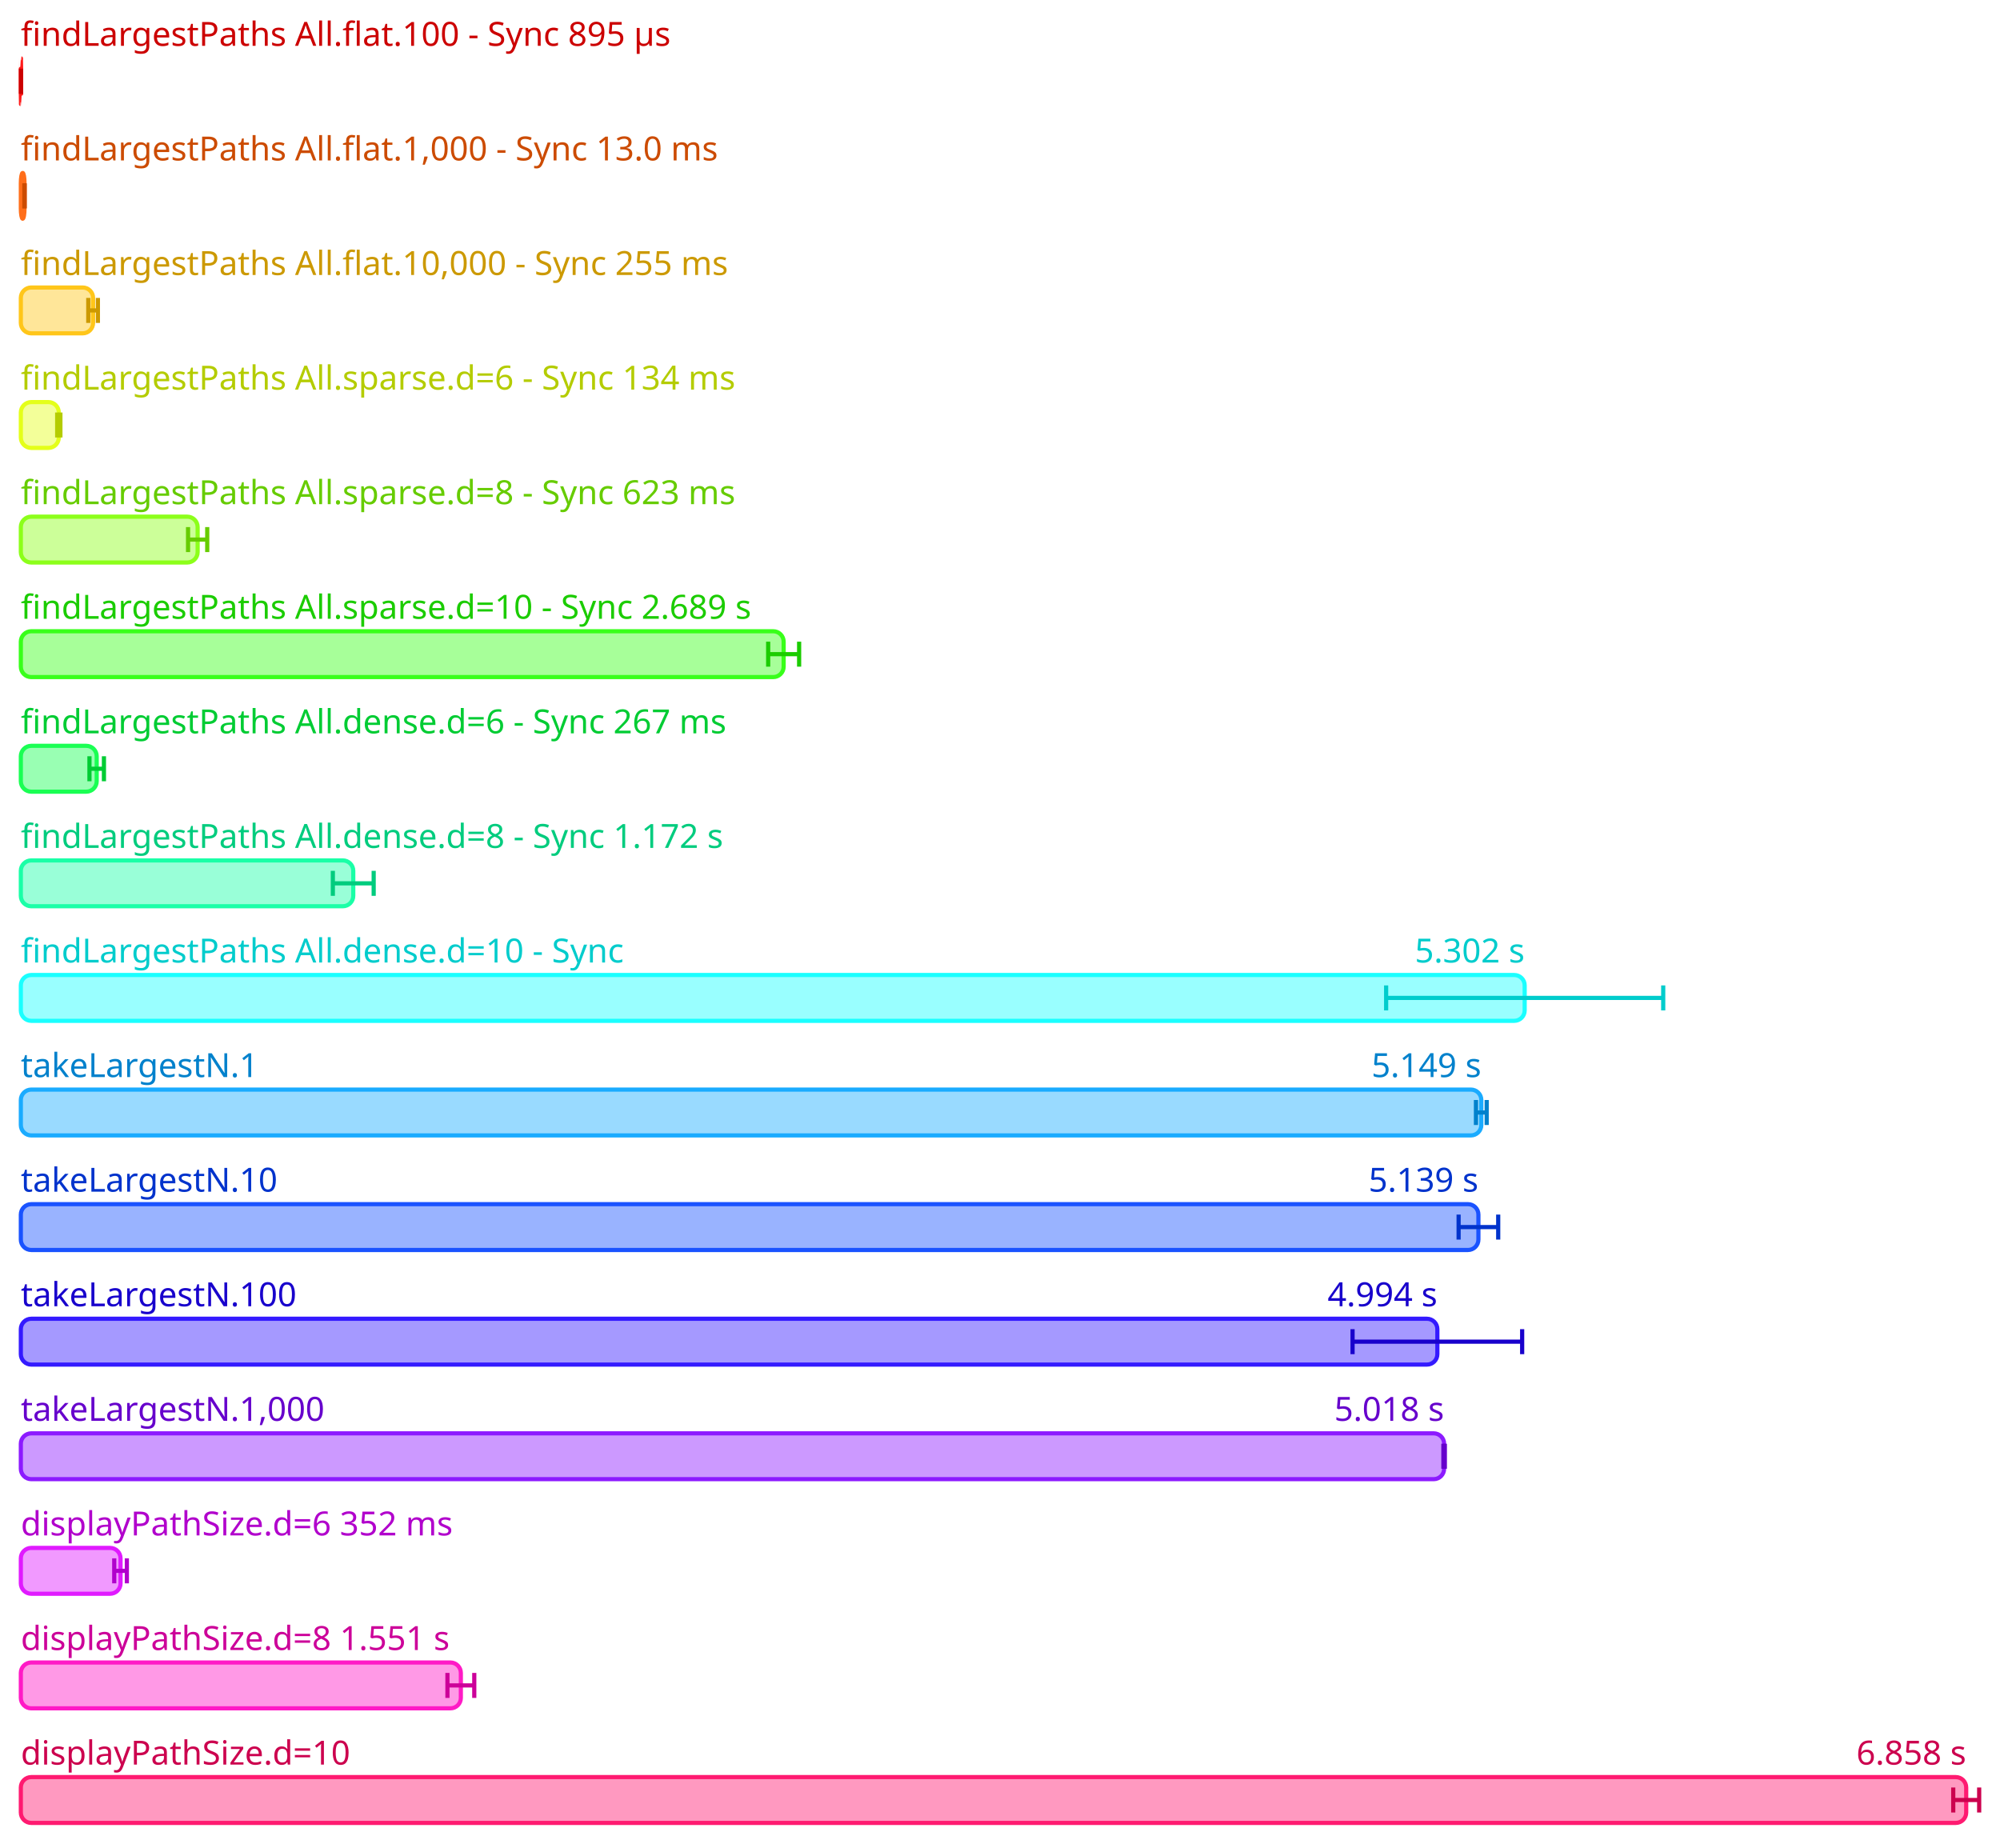
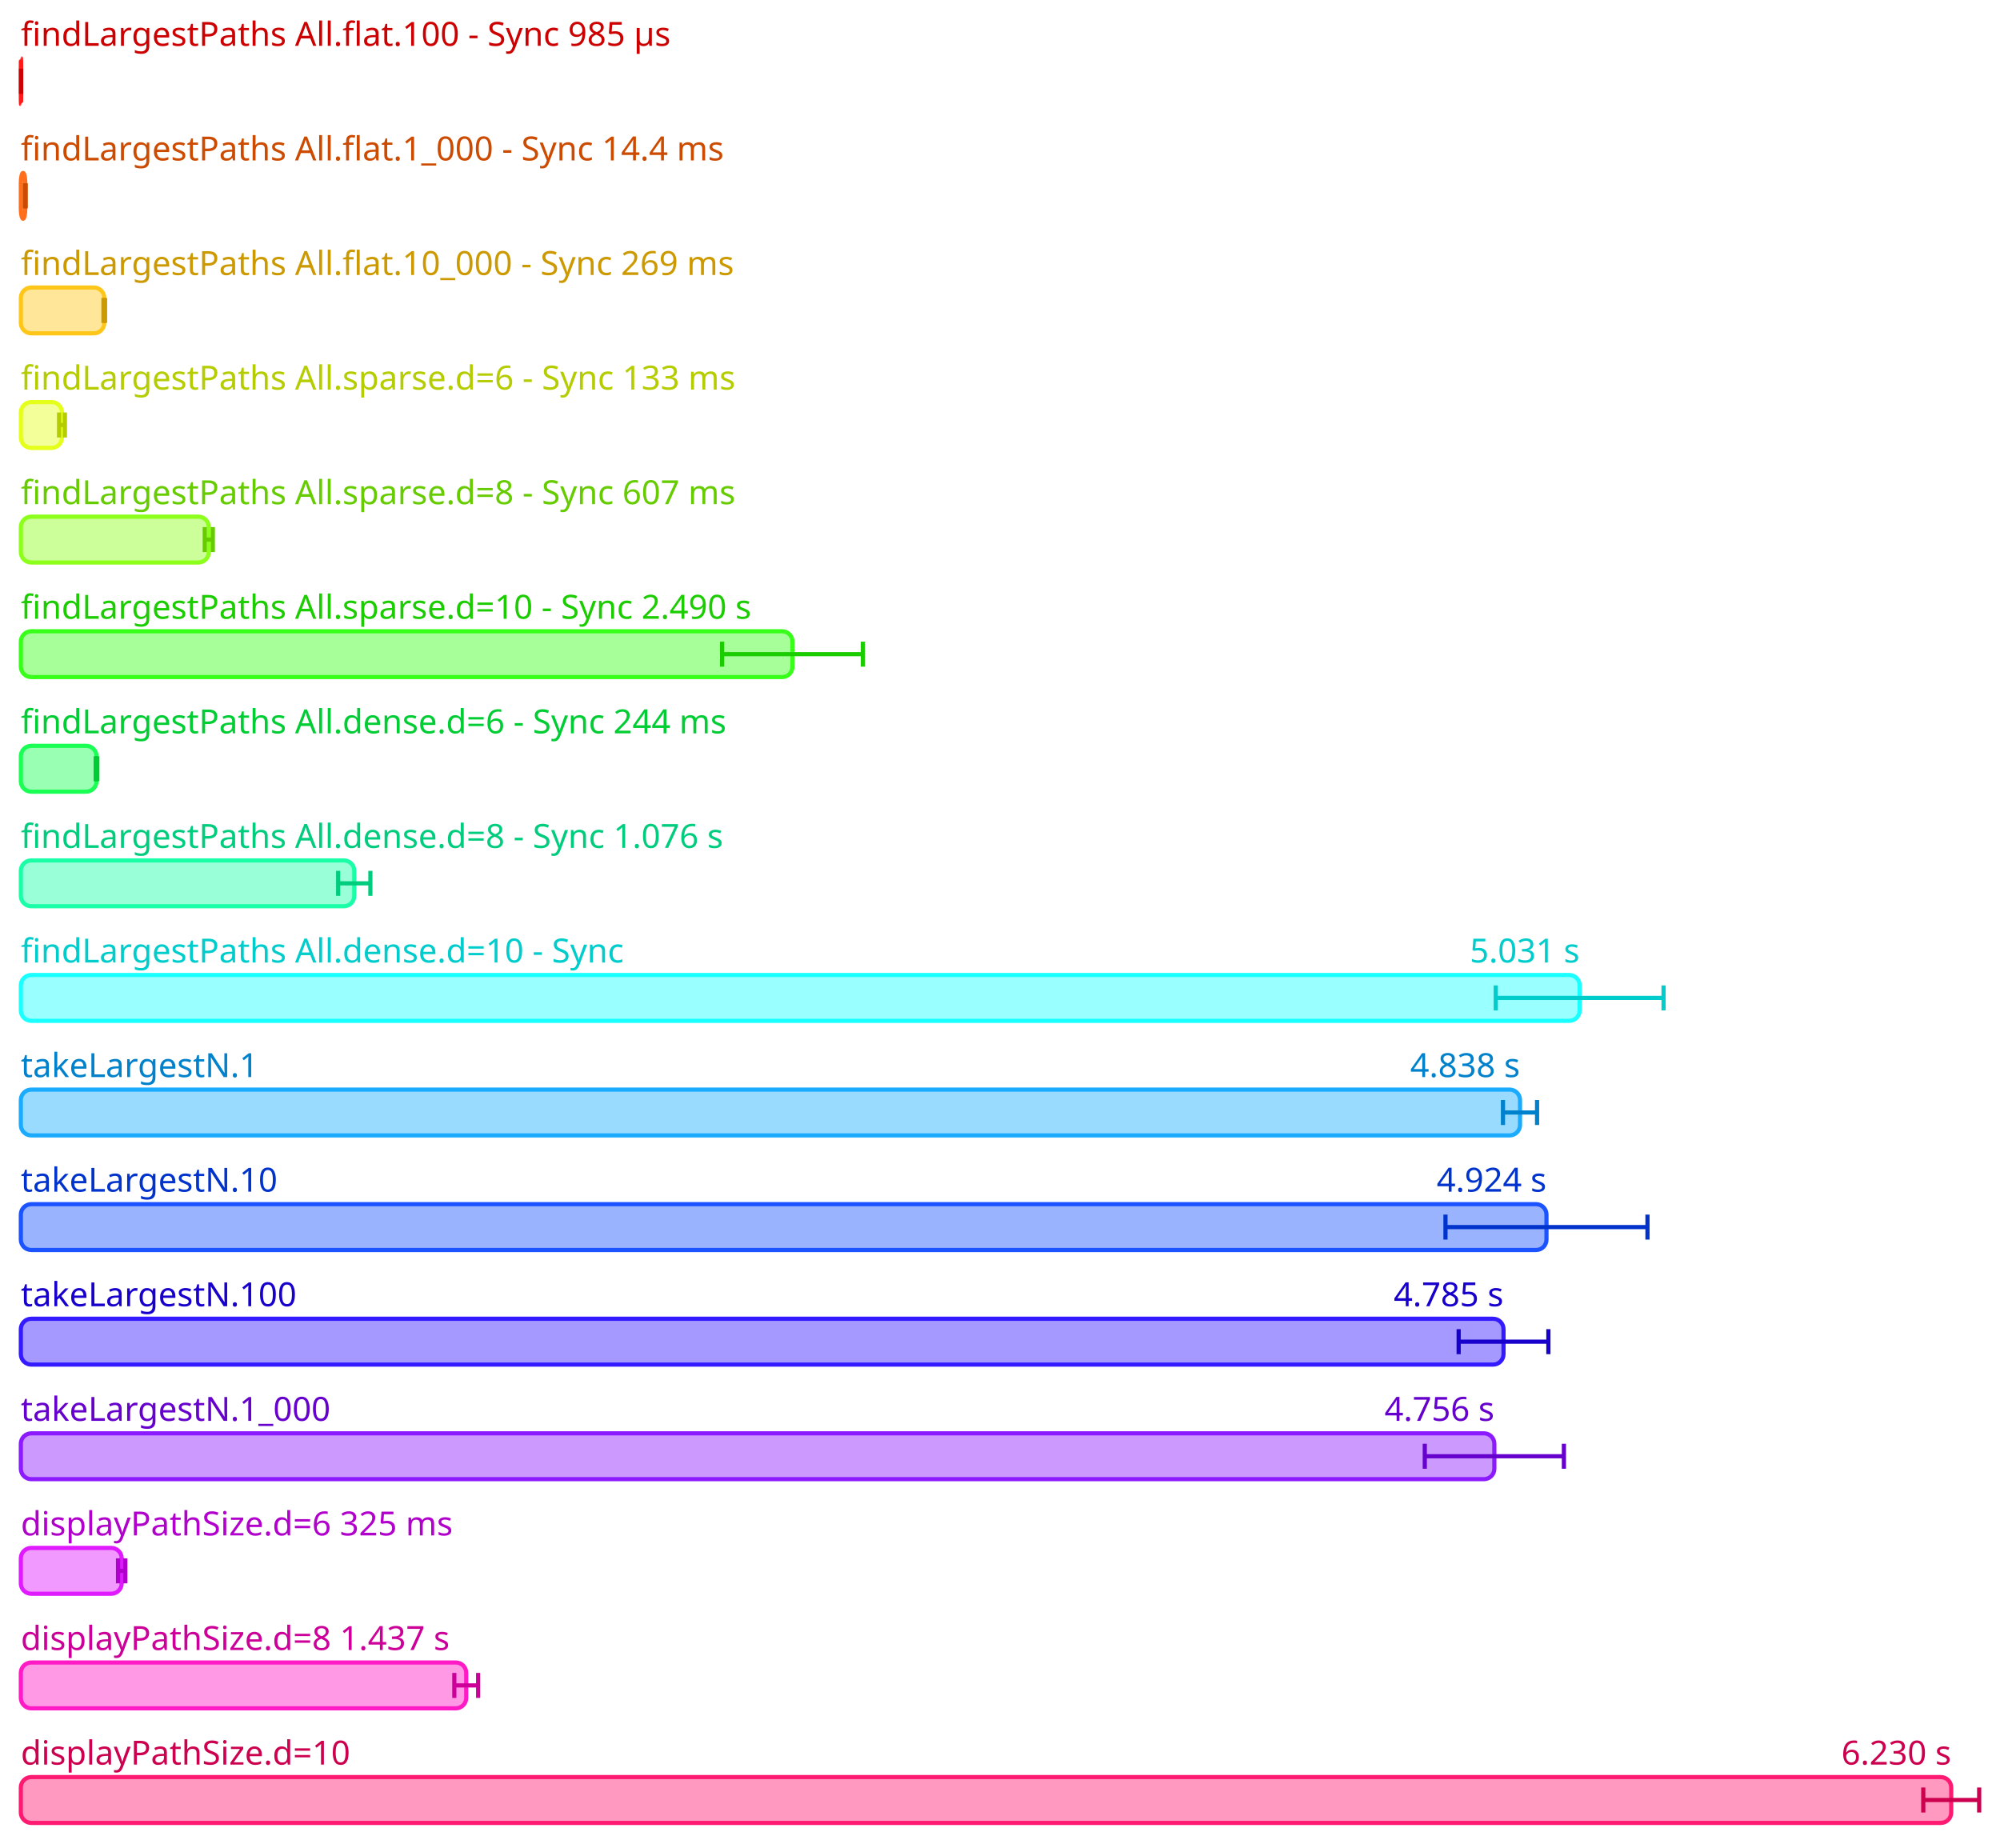
<svg xmlns="http://www.w3.org/2000/svg" height="887" width="960.0" font-size="16" font-family="sans-serif" stroke-width="2">
  <g transform="translate(10.0 0)">
-     <text fill="hsl(0, 100%, 40%)" y="22">findLargestPaths All.flat.100 - Sync 895  μs</text>
+     <text fill="hsl(0, 100%, 40%)" y="22">findLargestPaths All.flat.100 - Sync 985  μs</text>
    <g>
-       <rect y="28" rx="5" height="22" width="0.122" fill="hsl(0, 100%, 80%)" stroke="hsl(0, 100%, 55%)" />
+       <rect y="28" rx="5" height="22" width="0.146" fill="hsl(0, 100%, 80%)" stroke="hsl(0, 100%, 55%)" />
      <g stroke="hsl(0, 100%, 40%)">
-         <line x1="0.11" x2="0.134" y1="39" y2="39" />
-         <line x1="0.11" x2="0.11" y1="33" y2="45" />
-         <line x1="0.134" x2="0.134" y1="33" y2="45" />
+         <line x1="0.137" x2="0.156" y1="39" y2="39" />
+         <line x1="0.137" x2="0.137" y1="33" y2="45" />
+         <line x1="0.156" x2="0.156" y1="33" y2="45" />
      </g>
    </g>
-     <text fill="hsl(22, 100%, 40%)" y="77">findLargestPaths All.flat.1,000 - Sync 13.0 ms</text>
+     <text fill="hsl(22, 100%, 40%)" y="77">findLargestPaths All.flat.1_000 - Sync 14.4 ms</text>
    <g>
-       <rect y="83" rx="5" height="22" width="1.769" fill="hsl(22, 100%, 80%)" stroke="hsl(22, 100%, 55%)" />
+       <rect y="83" rx="5" height="22" width="2.144" fill="hsl(22, 100%, 80%)" stroke="hsl(22, 100%, 55%)" />
      <g stroke="hsl(22, 100%, 40%)">
-         <line x1="1.687" x2="1.852" y1="94" y2="94" />
-         <line x1="1.687" x2="1.687" y1="88" y2="100" />
-         <line x1="1.852" x2="1.852" y1="88" y2="100" />
+         <line x1="1.951" x2="2.338" y1="94" y2="94" />
+         <line x1="1.951" x2="1.951" y1="88" y2="100" />
+         <line x1="2.338" x2="2.338" y1="88" y2="100" />
      </g>
    </g>
-     <text fill="hsl(45, 100%, 40%)" y="132">findLargestPaths All.flat.10,000 - Sync 255  ms</text>
+     <text fill="hsl(45, 100%, 40%)" y="132">findLargestPaths All.flat.10_000 - Sync 269  ms</text>
    <g>
-       <rect y="138" rx="5" height="22" width="34.68" fill="hsl(45, 100%, 80%)" stroke="hsl(45, 100%, 55%)" />
+       <rect y="138" rx="5" height="22" width="40.044" fill="hsl(45, 100%, 80%)" stroke="hsl(45, 100%, 55%)" />
      <g stroke="hsl(45, 100%, 40%)">
-         <line x1="32.369" x2="36.992" y1="149" y2="149" />
-         <line x1="32.369" x2="32.369" y1="143" y2="155" />
-         <line x1="36.992" x2="36.992" y1="143" y2="155" />
+         <line x1="39.666" x2="40.423" y1="149" y2="149" />
+         <line x1="39.666" x2="39.666" y1="143" y2="155" />
+         <line x1="40.423" x2="40.423" y1="143" y2="155" />
      </g>
    </g>
-     <text fill="hsl(67, 100%, 40%)" y="187">findLargestPaths All.sparse.d=6 - Sync 134  ms</text>
+     <text fill="hsl(67, 100%, 40%)" y="187">findLargestPaths All.sparse.d=6 - Sync 133  ms</text>
    <g>
-       <rect y="193" rx="5" height="22" width="18.219" fill="hsl(67, 100%, 80%)" stroke="hsl(67, 100%, 55%)" />
+       <rect y="193" rx="5" height="22" width="19.748" fill="hsl(67, 100%, 80%)" stroke="hsl(67, 100%, 55%)" />
      <g stroke="hsl(67, 100%, 40%)">
-         <line x1="17.444" x2="18.994" y1="204" y2="204" />
-         <line x1="17.444" x2="17.444" y1="198" y2="210" />
-         <line x1="18.994" x2="18.994" y1="198" y2="210" />
+         <line x1="18.351" x2="21.145" y1="204" y2="204" />
+         <line x1="18.351" x2="18.351" y1="198" y2="210" />
+         <line x1="21.145" x2="21.145" y1="198" y2="210" />
      </g>
    </g>
-     <text fill="hsl(90, 100%, 40%)" y="242">findLargestPaths All.sparse.d=8 - Sync 623  ms</text>
+     <text fill="hsl(90, 100%, 40%)" y="242">findLargestPaths All.sparse.d=8 - Sync 607  ms</text>
    <g>
-       <rect y="248" rx="5" height="22" width="84.867" fill="hsl(90, 100%, 80%)" stroke="hsl(90, 100%, 55%)" />
+       <rect y="248" rx="5" height="22" width="90.212" fill="hsl(90, 100%, 80%)" stroke="hsl(90, 100%, 55%)" />
      <g stroke="hsl(90, 100%, 40%)">
-         <line x1="80.265" x2="89.47" y1="259" y2="259" />
-         <line x1="80.265" x2="80.265" y1="253" y2="265" />
-         <line x1="89.47" x2="89.47" y1="253" y2="265" />
+         <line x1="88.275" x2="92.149" y1="259" y2="259" />
+         <line x1="88.275" x2="88.275" y1="253" y2="265" />
+         <line x1="92.149" x2="92.149" y1="253" y2="265" />
      </g>
    </g>
-     <text fill="hsl(112, 100%, 40%)" y="297">findLargestPaths All.sparse.d=10 - Sync 2.689 s</text>
+     <text fill="hsl(112, 100%, 40%)" y="297">findLargestPaths All.sparse.d=10 - Sync 2.490 s</text>
    <g>
-       <rect y="303" rx="5" height="22" width="366.149" fill="hsl(112, 100%, 80%)" stroke="hsl(112, 100%, 55%)" />
+       <rect y="303" rx="5" height="22" width="370.394" fill="hsl(112, 100%, 80%)" stroke="hsl(112, 100%, 55%)" />
      <g stroke="hsl(112, 100%, 40%)">
-         <line x1="358.719" x2="373.579" y1="314" y2="314" />
-         <line x1="358.719" x2="358.719" y1="308" y2="320" />
-         <line x1="373.579" x2="373.579" y1="308" y2="320" />
+         <line x1="336.606" x2="404.182" y1="314" y2="314" />
+         <line x1="336.606" x2="336.606" y1="308" y2="320" />
+         <line x1="404.182" x2="404.182" y1="308" y2="320" />
      </g>
    </g>
-     <text fill="hsl(135, 100%, 40%)" y="352">findLargestPaths All.dense.d=6 - Sync 267  ms</text>
+     <text fill="hsl(135, 100%, 40%)" y="352">findLargestPaths All.dense.d=6 - Sync 244  ms</text>
    <g>
-       <rect y="358" rx="5" height="22" width="36.414" fill="hsl(135, 100%, 80%)" stroke="hsl(135, 100%, 55%)" />
+       <rect y="358" rx="5" height="22" width="36.324" fill="hsl(135, 100%, 80%)" stroke="hsl(135, 100%, 55%)" />
      <g stroke="hsl(135, 100%, 40%)">
-         <line x1="32.94" x2="39.889" y1="369" y2="369" />
-         <line x1="32.94" x2="32.94" y1="363" y2="375" />
-         <line x1="39.889" x2="39.889" y1="363" y2="375" />
+         <line x1="35.925" x2="36.722" y1="369" y2="369" />
+         <line x1="35.925" x2="35.925" y1="363" y2="375" />
+         <line x1="36.722" x2="36.722" y1="363" y2="375" />
      </g>
    </g>
-     <text fill="hsl(157, 100%, 40%)" y="407">findLargestPaths All.dense.d=8 - Sync 1.172 s</text>
+     <text fill="hsl(157, 100%, 40%)" y="407">findLargestPaths All.dense.d=8 - Sync 1.076 s</text>
    <g>
-       <rect y="413" rx="5" height="22" width="159.565" fill="hsl(157, 100%, 80%)" stroke="hsl(157, 100%, 55%)" />
+       <rect y="413" rx="5" height="22" width="160.048" fill="hsl(157, 100%, 80%)" stroke="hsl(157, 100%, 55%)" />
      <g stroke="hsl(157, 100%, 40%)">
-         <line x1="149.766" x2="169.365" y1="424" y2="424" />
-         <line x1="149.766" x2="149.766" y1="418" y2="430" />
-         <line x1="169.365" x2="169.365" y1="418" y2="430" />
+         <line x1="152.315" x2="167.78" y1="424" y2="424" />
+         <line x1="152.315" x2="152.315" y1="418" y2="430" />
+         <line x1="167.78" x2="167.78" y1="418" y2="430" />
      </g>
    </g>
    <g fill="hsl(180, 100%, 40%)">
      <text y="462">findLargestPaths All.dense.d=10 - Sync</text>
-       <text y="462" x="721.845" text-anchor="end">5.302 s</text>
+       <text y="462" x="748.235" text-anchor="end">5.031 s</text>
    </g>
    <g>
-       <rect y="468" rx="5" height="22" width="721.845" fill="hsl(180, 100%, 80%)" stroke="hsl(180, 100%, 55%)" />
+       <rect y="468" rx="5" height="22" width="748.235" fill="hsl(180, 100%, 80%)" stroke="hsl(180, 100%, 55%)" />
      <g stroke="hsl(180, 100%, 40%)">
-         <line x1="655.345" x2="788.344" y1="479" y2="479" />
-         <line x1="655.345" x2="655.345" y1="473" y2="485" />
-         <line x1="788.344" x2="788.344" y1="473" y2="485" />
+         <line x1="707.962" x2="788.508" y1="479" y2="479" />
+         <line x1="707.962" x2="707.962" y1="473" y2="485" />
+         <line x1="788.508" x2="788.508" y1="473" y2="485" />
      </g>
    </g>
    <g fill="hsl(202, 100%, 40%)">
      <text y="517">takeLargestN.1</text>
-       <text y="517" x="701.03" text-anchor="end">5.149 s</text>
+       <text y="517" x="719.606" text-anchor="end">4.838 s</text>
    </g>
    <g>
-       <rect y="523" rx="5" height="22" width="701.03" fill="hsl(202, 100%, 80%)" stroke="hsl(202, 100%, 55%)" />
+       <rect y="523" rx="5" height="22" width="719.606" fill="hsl(202, 100%, 80%)" stroke="hsl(202, 100%, 55%)" />
      <g stroke="hsl(202, 100%, 40%)">
-         <line x1="698.454" x2="703.606" y1="534" y2="534" />
-         <line x1="698.454" x2="698.454" y1="528" y2="540" />
-         <line x1="703.606" x2="703.606" y1="528" y2="540" />
+         <line x1="711.423" x2="727.788" y1="534" y2="534" />
+         <line x1="711.423" x2="711.423" y1="528" y2="540" />
+         <line x1="727.788" x2="727.788" y1="528" y2="540" />
      </g>
    </g>
    <g fill="hsl(225, 100%, 40%)">
      <text y="572">takeLargestN.10</text>
-       <text y="572" x="699.636" text-anchor="end">5.139 s</text>
+       <text y="572" x="732.31" text-anchor="end">4.924 s</text>
    </g>
    <g>
-       <rect y="578" rx="5" height="22" width="699.636" fill="hsl(225, 100%, 80%)" stroke="hsl(225, 100%, 55%)" />
+       <rect y="578" rx="5" height="22" width="732.31" fill="hsl(225, 100%, 80%)" stroke="hsl(225, 100%, 55%)" />
      <g stroke="hsl(225, 100%, 40%)">
-         <line x1="690.131" x2="709.14" y1="589" y2="589" />
-         <line x1="690.131" x2="690.131" y1="583" y2="595" />
-         <line x1="709.14" x2="709.14" y1="583" y2="595" />
+         <line x1="683.833" x2="780.787" y1="589" y2="589" />
+         <line x1="683.833" x2="683.833" y1="583" y2="595" />
+         <line x1="780.787" x2="780.787" y1="583" y2="595" />
      </g>
    </g>
    <g fill="hsl(247, 100%, 40%)">
      <text y="627">takeLargestN.100</text>
-       <text y="627" x="679.932" text-anchor="end">4.994 s</text>
+       <text y="627" x="711.687" text-anchor="end">4.785 s</text>
    </g>
    <g>
-       <rect y="633" rx="5" height="22" width="679.932" fill="hsl(247, 100%, 80%)" stroke="hsl(247, 100%, 55%)" />
+       <rect y="633" rx="5" height="22" width="711.687" fill="hsl(247, 100%, 80%)" stroke="hsl(247, 100%, 55%)" />
      <g stroke="hsl(247, 100%, 40%)">
-         <line x1="639.229" x2="720.635" y1="644" y2="644" />
-         <line x1="639.229" x2="639.229" y1="638" y2="650" />
-         <line x1="720.635" x2="720.635" y1="638" y2="650" />
+         <line x1="690.152" x2="733.223" y1="644" y2="644" />
+         <line x1="690.152" x2="690.152" y1="638" y2="650" />
+         <line x1="733.223" x2="733.223" y1="638" y2="650" />
      </g>
    </g>
    <g fill="hsl(270, 100%, 40%)">
-       <text y="682">takeLargestN.1,000</text>
-       <text y="682" x="683.173" text-anchor="end">5.018 s</text>
+       <text y="682">takeLargestN.1_000</text>
+       <text y="682" x="707.285" text-anchor="end">4.756 s</text>
    </g>
    <g>
-       <rect y="688" rx="5" height="22" width="683.173" fill="hsl(270, 100%, 80%)" stroke="hsl(270, 100%, 55%)" />
+       <rect y="688" rx="5" height="22" width="707.285" fill="hsl(270, 100%, 80%)" stroke="hsl(270, 100%, 55%)" />
      <g stroke="hsl(270, 100%, 40%)">
-         <line x1="682.824" x2="683.522" y1="699" y2="699" />
-         <line x1="682.824" x2="682.824" y1="693" y2="705" />
-         <line x1="683.522" x2="683.522" y1="693" y2="705" />
+         <line x1="673.896" x2="740.674" y1="699" y2="699" />
+         <line x1="673.896" x2="673.896" y1="693" y2="705" />
+         <line x1="740.674" x2="740.674" y1="693" y2="705" />
      </g>
    </g>
-     <text fill="hsl(292, 100%, 40%)" y="737">displayPathSize.d=6 352  ms</text>
+     <text fill="hsl(292, 100%, 40%)" y="737">displayPathSize.d=6 325  ms</text>
    <g>
-       <rect y="743" rx="5" height="22" width="47.858" fill="hsl(292, 100%, 80%)" stroke="hsl(292, 100%, 55%)" />
+       <rect y="743" rx="5" height="22" width="48.407" fill="hsl(292, 100%, 80%)" stroke="hsl(292, 100%, 55%)" />
      <g stroke="hsl(292, 100%, 40%)">
-         <line x1="44.829" x2="50.888" y1="754" y2="754" />
-         <line x1="44.829" x2="44.829" y1="748" y2="760" />
-         <line x1="50.888" x2="50.888" y1="748" y2="760" />
+         <line x1="46.654" x2="50.16" y1="754" y2="754" />
+         <line x1="46.654" x2="46.654" y1="748" y2="760" />
+         <line x1="50.16" x2="50.16" y1="748" y2="760" />
      </g>
    </g>
-     <text fill="hsl(315, 100%, 40%)" y="792">displayPathSize.d=8 1.551 s</text>
+     <text fill="hsl(315, 100%, 40%)" y="792">displayPathSize.d=8 1.437 s</text>
    <g>
-       <rect y="798" rx="5" height="22" width="211.207" fill="hsl(315, 100%, 80%)" stroke="hsl(315, 100%, 55%)" />
+       <rect y="798" rx="5" height="22" width="213.791" fill="hsl(315, 100%, 80%)" stroke="hsl(315, 100%, 55%)" />
      <g stroke="hsl(315, 100%, 40%)">
-         <line x1="204.767" x2="217.648" y1="809" y2="809" />
-         <line x1="204.767" x2="204.767" y1="803" y2="815" />
-         <line x1="217.648" x2="217.648" y1="803" y2="815" />
+         <line x1="208.073" x2="219.51" y1="809" y2="809" />
+         <line x1="208.073" x2="208.073" y1="803" y2="815" />
+         <line x1="219.51" x2="219.51" y1="803" y2="815" />
      </g>
    </g>
    <g fill="hsl(337, 100%, 40%)">
      <text y="847">displayPathSize.d=10</text>
-       <text y="847" x="933.778" text-anchor="end">6.858 s</text>
+       <text y="847" x="926.585" text-anchor="end">6.230 s</text>
    </g>
    <g>
-       <rect y="853" rx="5" height="22" width="933.778" fill="hsl(337, 100%, 80%)" stroke="hsl(337, 100%, 55%)" />
+       <rect y="853" rx="5" height="22" width="926.585" fill="hsl(337, 100%, 80%)" stroke="hsl(337, 100%, 55%)" />
      <g stroke="hsl(337, 100%, 40%)">
-         <line x1="927.555" x2="940.0" y1="864" y2="864" />
-         <line x1="927.555" x2="927.555" y1="858" y2="870" />
+         <line x1="913.17" x2="940.0" y1="864" y2="864" />
+         <line x1="913.17" x2="913.17" y1="858" y2="870" />
        <line x1="940.0" x2="940.0" y1="858" y2="870" />
      </g>
    </g>
  </g>
</svg>
